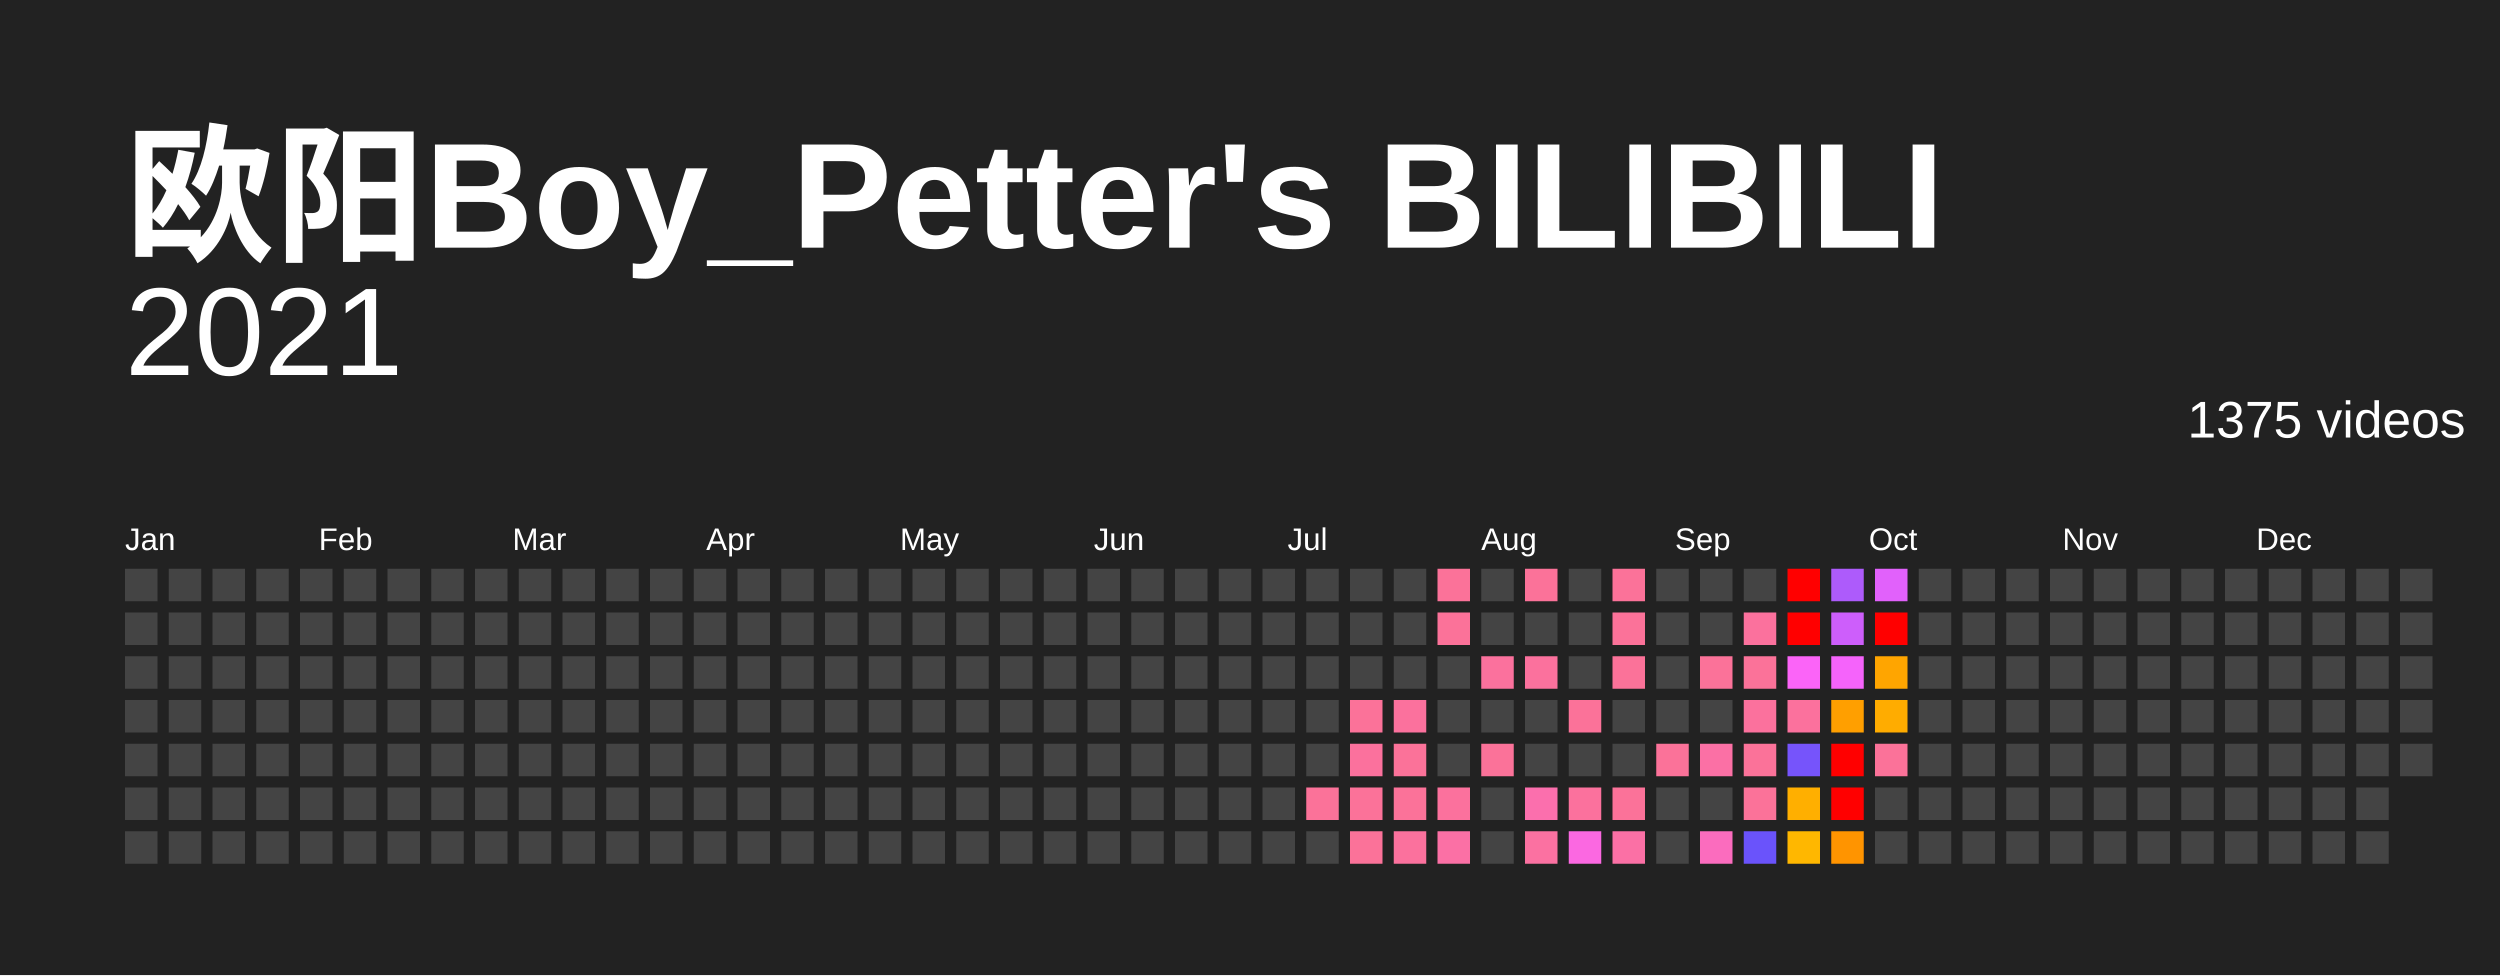
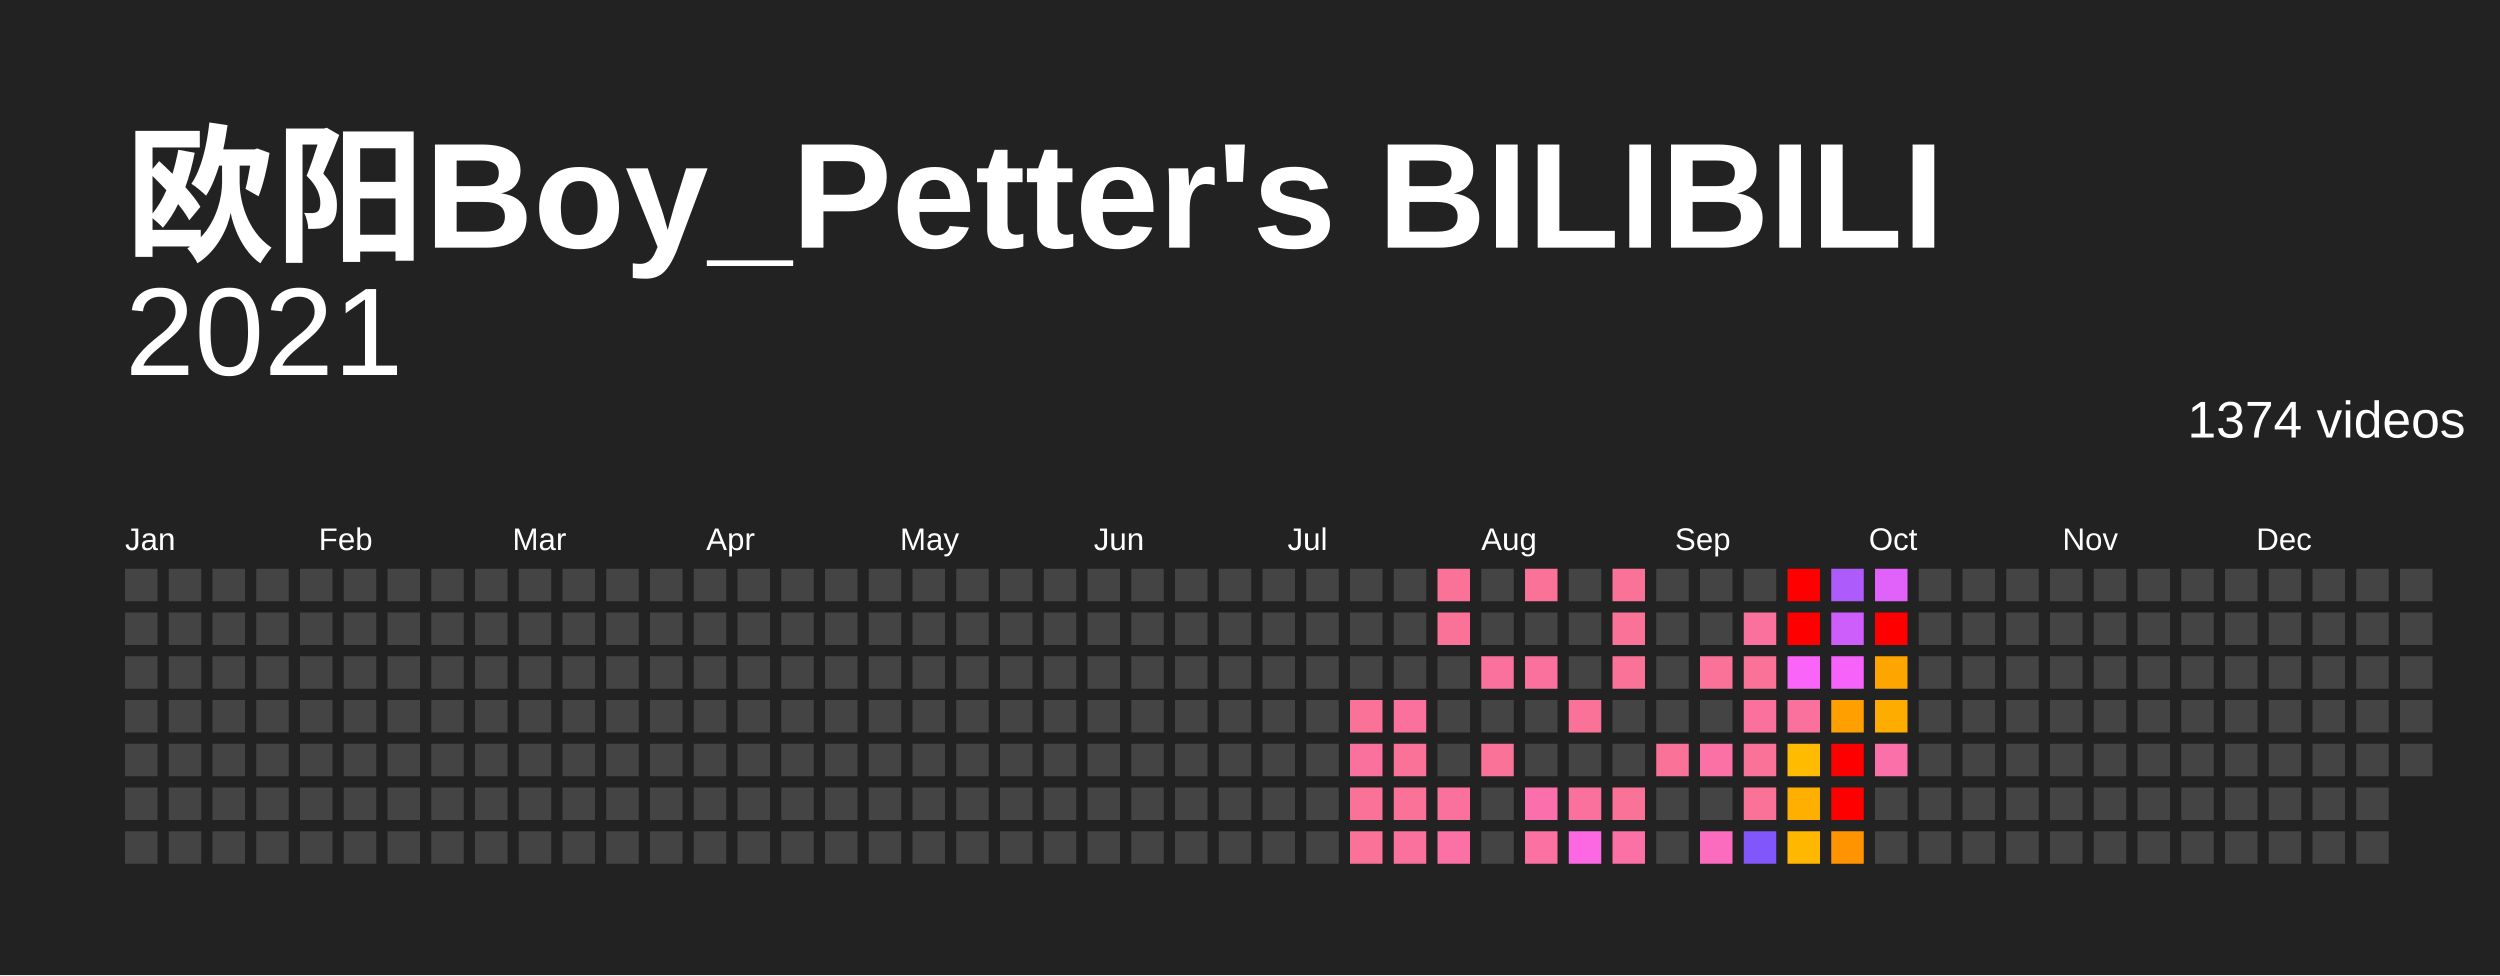
<svg xmlns="http://www.w3.org/2000/svg" baseProfile="full" height="78mm" version="1.1" viewBox="0,0,200,78" width="200mm">
  <defs />
  <rect fill="#222222" height="78" width="200" x="0" y="0" />
  <text fill="#FFFFFF" style="font-size:12px; font-family:Arial; font-weight:bold;" x="10" y="20">欧阳Boy_Petter's BILIBILI</text>
  <text alignment-baseline="hanging" fill="#FFFFFF" style="font-size:10.0px; font-family:Arial;" x="10" y="30">2021</text>
-   <text alignment-baseline="hanging" fill="#FFFFFF" style="font-size:4.125px; font-family:Arial;" x="175" y="35">1375 videos</text>
+   <text alignment-baseline="hanging" fill="#FFFFFF" style="font-size:4.125px; font-family:Arial;" x="175" y="35">1374 videos</text>
  <text fill="#FFFFFF" style="font-size:2.5px; font-family:Arial" x="10.0" y="44">Jan</text>
  <text fill="#FFFFFF" style="font-size:2.5px; font-family:Arial" x="25.5" y="44">Feb</text>
  <text fill="#FFFFFF" style="font-size:2.5px; font-family:Arial" x="41.0" y="44">Mar</text>
  <text fill="#FFFFFF" style="font-size:2.5px; font-family:Arial" x="56.5" y="44">Apr</text>
  <text fill="#FFFFFF" style="font-size:2.5px; font-family:Arial" x="72.0" y="44">May</text>
  <text fill="#FFFFFF" style="font-size:2.5px; font-family:Arial" x="87.5" y="44">Jun</text>
  <text fill="#FFFFFF" style="font-size:2.5px; font-family:Arial" x="103.0" y="44">Jul</text>
  <text fill="#FFFFFF" style="font-size:2.5px; font-family:Arial" x="118.5" y="44">Aug</text>
  <text fill="#FFFFFF" style="font-size:2.5px; font-family:Arial" x="134.0" y="44">Sep</text>
  <text fill="#FFFFFF" style="font-size:2.5px; font-family:Arial" x="149.5" y="44">Oct</text>
  <text fill="#FFFFFF" style="font-size:2.5px; font-family:Arial" x="165.0" y="44">Nov</text>
  <text fill="#FFFFFF" style="font-size:2.5px; font-family:Arial" x="180.5" y="44">Dec</text>
  <rect fill="#444444" height="2.6" width="2.6" x="10.0" y="45.5" />
  <rect fill="#444444" height="2.6" width="2.6" x="10.0" y="49.0" />
  <rect fill="#444444" height="2.6" width="2.6" x="10.0" y="52.5" />
  <rect fill="#444444" height="2.6" width="2.6" x="10.0" y="56.0" />
  <rect fill="#444444" height="2.6" width="2.6" x="10.0" y="59.5" />
  <rect fill="#444444" height="2.6" width="2.6" x="10.0" y="63.0" />
  <rect fill="#444444" height="2.6" width="2.6" x="10.0" y="66.5" />
  <rect fill="#444444" height="2.6" width="2.6" x="13.5" y="45.5" />
  <rect fill="#444444" height="2.6" width="2.6" x="13.5" y="49.0" />
  <rect fill="#444444" height="2.6" width="2.6" x="13.5" y="52.5" />
  <rect fill="#444444" height="2.6" width="2.6" x="13.5" y="56.0" />
  <rect fill="#444444" height="2.6" width="2.6" x="13.5" y="59.5" />
  <rect fill="#444444" height="2.6" width="2.6" x="13.5" y="63.0" />
  <rect fill="#444444" height="2.6" width="2.6" x="13.5" y="66.5" />
  <rect fill="#444444" height="2.6" width="2.6" x="17.0" y="45.5" />
  <rect fill="#444444" height="2.6" width="2.6" x="17.0" y="49.0" />
  <rect fill="#444444" height="2.6" width="2.6" x="17.0" y="52.5" />
  <rect fill="#444444" height="2.6" width="2.6" x="17.0" y="56.0" />
  <rect fill="#444444" height="2.6" width="2.6" x="17.0" y="59.5" />
  <rect fill="#444444" height="2.6" width="2.6" x="17.0" y="63.0" />
  <rect fill="#444444" height="2.6" width="2.6" x="17.0" y="66.5" />
  <rect fill="#444444" height="2.6" width="2.6" x="20.5" y="45.5" />
  <rect fill="#444444" height="2.6" width="2.6" x="20.5" y="49.0" />
  <rect fill="#444444" height="2.6" width="2.6" x="20.5" y="52.5" />
  <rect fill="#444444" height="2.6" width="2.6" x="20.5" y="56.0" />
  <rect fill="#444444" height="2.6" width="2.6" x="20.5" y="59.5" />
  <rect fill="#444444" height="2.6" width="2.6" x="20.5" y="63.0" />
  <rect fill="#444444" height="2.6" width="2.6" x="20.5" y="66.5" />
  <rect fill="#444444" height="2.6" width="2.6" x="24.0" y="45.5" />
  <rect fill="#444444" height="2.6" width="2.6" x="24.0" y="49.0" />
  <rect fill="#444444" height="2.6" width="2.6" x="24.0" y="52.5" />
  <rect fill="#444444" height="2.6" width="2.6" x="24.0" y="56.0" />
  <rect fill="#444444" height="2.6" width="2.6" x="24.0" y="59.5" />
  <rect fill="#444444" height="2.6" width="2.6" x="24.0" y="63.0" />
  <rect fill="#444444" height="2.6" width="2.6" x="24.0" y="66.5" />
  <rect fill="#444444" height="2.6" width="2.6" x="27.5" y="45.5" />
  <rect fill="#444444" height="2.6" width="2.6" x="27.5" y="49.0" />
  <rect fill="#444444" height="2.6" width="2.6" x="27.5" y="52.5" />
  <rect fill="#444444" height="2.6" width="2.6" x="27.5" y="56.0" />
  <rect fill="#444444" height="2.6" width="2.6" x="27.5" y="59.5" />
  <rect fill="#444444" height="2.6" width="2.6" x="27.5" y="63.0" />
  <rect fill="#444444" height="2.6" width="2.6" x="27.5" y="66.5" />
  <rect fill="#444444" height="2.6" width="2.6" x="31.0" y="45.5" />
  <rect fill="#444444" height="2.6" width="2.6" x="31.0" y="49.0" />
  <rect fill="#444444" height="2.6" width="2.6" x="31.0" y="52.5" />
  <rect fill="#444444" height="2.6" width="2.6" x="31.0" y="56.0" />
  <rect fill="#444444" height="2.6" width="2.6" x="31.0" y="59.5" />
  <rect fill="#444444" height="2.6" width="2.6" x="31.0" y="63.0" />
  <rect fill="#444444" height="2.6" width="2.6" x="31.0" y="66.5" />
  <rect fill="#444444" height="2.6" width="2.6" x="34.5" y="45.5" />
  <rect fill="#444444" height="2.6" width="2.6" x="34.5" y="49.0" />
  <rect fill="#444444" height="2.6" width="2.6" x="34.5" y="52.5" />
  <rect fill="#444444" height="2.6" width="2.6" x="34.5" y="56.0" />
  <rect fill="#444444" height="2.6" width="2.6" x="34.5" y="59.5" />
  <rect fill="#444444" height="2.6" width="2.6" x="34.5" y="63.0" />
  <rect fill="#444444" height="2.6" width="2.6" x="34.5" y="66.5" />
  <rect fill="#444444" height="2.6" width="2.6" x="38.0" y="45.5" />
  <rect fill="#444444" height="2.6" width="2.6" x="38.0" y="49.0" />
  <rect fill="#444444" height="2.6" width="2.6" x="38.0" y="52.5" />
  <rect fill="#444444" height="2.6" width="2.6" x="38.0" y="56.0" />
  <rect fill="#444444" height="2.6" width="2.6" x="38.0" y="59.5" />
  <rect fill="#444444" height="2.6" width="2.6" x="38.0" y="63.0" />
  <rect fill="#444444" height="2.6" width="2.6" x="38.0" y="66.5" />
  <rect fill="#444444" height="2.6" width="2.6" x="41.5" y="45.5" />
  <rect fill="#444444" height="2.6" width="2.6" x="41.5" y="49.0" />
  <rect fill="#444444" height="2.6" width="2.6" x="41.5" y="52.5" />
  <rect fill="#444444" height="2.6" width="2.6" x="41.5" y="56.0" />
  <rect fill="#444444" height="2.6" width="2.6" x="41.5" y="59.5" />
  <rect fill="#444444" height="2.6" width="2.6" x="41.5" y="63.0" />
  <rect fill="#444444" height="2.6" width="2.6" x="41.5" y="66.5" />
  <rect fill="#444444" height="2.6" width="2.6" x="45.0" y="45.5" />
  <rect fill="#444444" height="2.6" width="2.6" x="45.0" y="49.0" />
  <rect fill="#444444" height="2.6" width="2.6" x="45.0" y="52.5" />
  <rect fill="#444444" height="2.6" width="2.6" x="45.0" y="56.0" />
  <rect fill="#444444" height="2.6" width="2.6" x="45.0" y="59.5" />
  <rect fill="#444444" height="2.6" width="2.6" x="45.0" y="63.0" />
  <rect fill="#444444" height="2.6" width="2.6" x="45.0" y="66.5" />
  <rect fill="#444444" height="2.6" width="2.6" x="48.5" y="45.5" />
  <rect fill="#444444" height="2.6" width="2.6" x="48.5" y="49.0" />
  <rect fill="#444444" height="2.6" width="2.6" x="48.5" y="52.5" />
  <rect fill="#444444" height="2.6" width="2.6" x="48.5" y="56.0" />
  <rect fill="#444444" height="2.6" width="2.6" x="48.5" y="59.5" />
  <rect fill="#444444" height="2.6" width="2.6" x="48.5" y="63.0" />
  <rect fill="#444444" height="2.6" width="2.6" x="48.5" y="66.5" />
  <rect fill="#444444" height="2.6" width="2.6" x="52.0" y="45.5" />
  <rect fill="#444444" height="2.6" width="2.6" x="52.0" y="49.0" />
  <rect fill="#444444" height="2.6" width="2.6" x="52.0" y="52.5" />
  <rect fill="#444444" height="2.6" width="2.6" x="52.0" y="56.0" />
  <rect fill="#444444" height="2.6" width="2.6" x="52.0" y="59.5" />
  <rect fill="#444444" height="2.6" width="2.6" x="52.0" y="63.0" />
  <rect fill="#444444" height="2.6" width="2.6" x="52.0" y="66.5" />
  <rect fill="#444444" height="2.6" width="2.6" x="55.5" y="45.5" />
  <rect fill="#444444" height="2.6" width="2.6" x="55.5" y="49.0" />
  <rect fill="#444444" height="2.6" width="2.6" x="55.5" y="52.5" />
  <rect fill="#444444" height="2.6" width="2.6" x="55.5" y="56.0" />
  <rect fill="#444444" height="2.6" width="2.6" x="55.5" y="59.5" />
  <rect fill="#444444" height="2.6" width="2.6" x="55.5" y="63.0" />
  <rect fill="#444444" height="2.6" width="2.6" x="55.5" y="66.5" />
  <rect fill="#444444" height="2.6" width="2.6" x="59.0" y="45.5" />
  <rect fill="#444444" height="2.6" width="2.6" x="59.0" y="49.0" />
  <rect fill="#444444" height="2.6" width="2.6" x="59.0" y="52.5" />
  <rect fill="#444444" height="2.6" width="2.6" x="59.0" y="56.0" />
  <rect fill="#444444" height="2.6" width="2.6" x="59.0" y="59.5" />
  <rect fill="#444444" height="2.6" width="2.6" x="59.0" y="63.0" />
  <rect fill="#444444" height="2.6" width="2.6" x="59.0" y="66.5" />
  <rect fill="#444444" height="2.6" width="2.6" x="62.5" y="45.5" />
  <rect fill="#444444" height="2.6" width="2.6" x="62.5" y="49.0" />
  <rect fill="#444444" height="2.6" width="2.6" x="62.5" y="52.5" />
  <rect fill="#444444" height="2.6" width="2.6" x="62.5" y="56.0" />
  <rect fill="#444444" height="2.6" width="2.6" x="62.5" y="59.5" />
  <rect fill="#444444" height="2.6" width="2.6" x="62.5" y="63.0" />
  <rect fill="#444444" height="2.6" width="2.6" x="62.5" y="66.5" />
  <rect fill="#444444" height="2.6" width="2.6" x="66.0" y="45.5" />
  <rect fill="#444444" height="2.6" width="2.6" x="66.0" y="49.0" />
  <rect fill="#444444" height="2.6" width="2.6" x="66.0" y="52.5" />
  <rect fill="#444444" height="2.6" width="2.6" x="66.0" y="56.0" />
  <rect fill="#444444" height="2.6" width="2.6" x="66.0" y="59.5" />
  <rect fill="#444444" height="2.6" width="2.6" x="66.0" y="63.0" />
  <rect fill="#444444" height="2.6" width="2.6" x="66.0" y="66.5" />
  <rect fill="#444444" height="2.6" width="2.6" x="69.5" y="45.5" />
  <rect fill="#444444" height="2.6" width="2.6" x="69.5" y="49.0" />
  <rect fill="#444444" height="2.6" width="2.6" x="69.5" y="52.5" />
  <rect fill="#444444" height="2.6" width="2.6" x="69.5" y="56.0" />
  <rect fill="#444444" height="2.6" width="2.6" x="69.5" y="59.5" />
  <rect fill="#444444" height="2.6" width="2.6" x="69.5" y="63.0" />
  <rect fill="#444444" height="2.6" width="2.6" x="69.5" y="66.5" />
  <rect fill="#444444" height="2.6" width="2.6" x="73.0" y="45.5" />
  <rect fill="#444444" height="2.6" width="2.6" x="73.0" y="49.0" />
  <rect fill="#444444" height="2.6" width="2.6" x="73.0" y="52.5" />
  <rect fill="#444444" height="2.6" width="2.6" x="73.0" y="56.0" />
  <rect fill="#444444" height="2.6" width="2.6" x="73.0" y="59.5" />
  <rect fill="#444444" height="2.6" width="2.6" x="73.0" y="63.0" />
  <rect fill="#444444" height="2.6" width="2.6" x="73.0" y="66.5" />
  <rect fill="#444444" height="2.6" width="2.6" x="76.5" y="45.5" />
  <rect fill="#444444" height="2.6" width="2.6" x="76.5" y="49.0" />
  <rect fill="#444444" height="2.6" width="2.6" x="76.5" y="52.5" />
  <rect fill="#444444" height="2.6" width="2.6" x="76.5" y="56.0" />
  <rect fill="#444444" height="2.6" width="2.6" x="76.5" y="59.5" />
  <rect fill="#444444" height="2.6" width="2.6" x="76.5" y="63.0" />
  <rect fill="#444444" height="2.6" width="2.6" x="76.5" y="66.5" />
  <rect fill="#444444" height="2.6" width="2.6" x="80.0" y="45.5" />
  <rect fill="#444444" height="2.6" width="2.6" x="80.0" y="49.0" />
  <rect fill="#444444" height="2.6" width="2.6" x="80.0" y="52.5" />
  <rect fill="#444444" height="2.6" width="2.6" x="80.0" y="56.0" />
  <rect fill="#444444" height="2.6" width="2.6" x="80.0" y="59.5" />
  <rect fill="#444444" height="2.6" width="2.6" x="80.0" y="63.0" />
  <rect fill="#444444" height="2.6" width="2.6" x="80.0" y="66.5" />
  <rect fill="#444444" height="2.6" width="2.6" x="83.5" y="45.5" />
  <rect fill="#444444" height="2.6" width="2.6" x="83.5" y="49.0" />
  <rect fill="#444444" height="2.6" width="2.6" x="83.5" y="52.5" />
  <rect fill="#444444" height="2.6" width="2.6" x="83.5" y="56.0" />
  <rect fill="#444444" height="2.6" width="2.6" x="83.5" y="59.5" />
  <rect fill="#444444" height="2.6" width="2.6" x="83.5" y="63.0" />
  <rect fill="#444444" height="2.6" width="2.6" x="83.5" y="66.5" />
  <rect fill="#444444" height="2.6" width="2.6" x="87.0" y="45.5" />
  <rect fill="#444444" height="2.6" width="2.6" x="87.0" y="49.0" />
  <rect fill="#444444" height="2.6" width="2.6" x="87.0" y="52.5" />
  <rect fill="#444444" height="2.6" width="2.6" x="87.0" y="56.0" />
  <rect fill="#444444" height="2.6" width="2.6" x="87.0" y="59.5" />
  <rect fill="#444444" height="2.6" width="2.6" x="87.0" y="63.0" />
  <rect fill="#444444" height="2.6" width="2.6" x="87.0" y="66.5" />
  <rect fill="#444444" height="2.6" width="2.6" x="90.5" y="45.5" />
  <rect fill="#444444" height="2.6" width="2.6" x="90.5" y="49.0" />
  <rect fill="#444444" height="2.6" width="2.6" x="90.5" y="52.5" />
  <rect fill="#444444" height="2.6" width="2.6" x="90.5" y="56.0" />
  <rect fill="#444444" height="2.6" width="2.6" x="90.5" y="59.5" />
  <rect fill="#444444" height="2.6" width="2.6" x="90.5" y="63.0" />
  <rect fill="#444444" height="2.6" width="2.6" x="90.5" y="66.5" />
  <rect fill="#444444" height="2.6" width="2.6" x="94.0" y="45.5" />
  <rect fill="#444444" height="2.6" width="2.6" x="94.0" y="49.0" />
  <rect fill="#444444" height="2.6" width="2.6" x="94.0" y="52.5" />
  <rect fill="#444444" height="2.6" width="2.6" x="94.0" y="56.0" />
  <rect fill="#444444" height="2.6" width="2.6" x="94.0" y="59.5" />
  <rect fill="#444444" height="2.6" width="2.6" x="94.0" y="63.0" />
  <rect fill="#444444" height="2.6" width="2.6" x="94.0" y="66.5" />
  <rect fill="#444444" height="2.6" width="2.6" x="97.5" y="45.5" />
  <rect fill="#444444" height="2.6" width="2.6" x="97.5" y="49.0" />
  <rect fill="#444444" height="2.6" width="2.6" x="97.5" y="52.5" />
  <rect fill="#444444" height="2.6" width="2.6" x="97.5" y="56.0" />
  <rect fill="#444444" height="2.6" width="2.6" x="97.5" y="59.5" />
  <rect fill="#444444" height="2.6" width="2.6" x="97.5" y="63.0" />
  <rect fill="#444444" height="2.6" width="2.6" x="97.5" y="66.5" />
  <rect fill="#444444" height="2.6" width="2.6" x="101.0" y="45.5" />
  <rect fill="#444444" height="2.6" width="2.6" x="101.0" y="49.0" />
  <rect fill="#444444" height="2.6" width="2.6" x="101.0" y="52.5" />
  <rect fill="#444444" height="2.6" width="2.6" x="101.0" y="56.0" />
  <rect fill="#444444" height="2.6" width="2.6" x="101.0" y="59.5" />
  <rect fill="#444444" height="2.6" width="2.6" x="101.0" y="63.0" />
  <rect fill="#444444" height="2.6" width="2.6" x="101.0" y="66.5" />
  <rect fill="#444444" height="2.6" width="2.6" x="104.5" y="45.5" />
  <rect fill="#444444" height="2.6" width="2.6" x="104.5" y="49.0" />
  <rect fill="#444444" height="2.6" width="2.6" x="104.5" y="52.5" />
  <rect fill="#444444" height="2.6" width="2.6" x="104.5" y="56.0" />
  <rect fill="#444444" height="2.6" width="2.6" x="104.5" y="59.5" />
-   <rect fill="#fb7299" height="2.6" width="2.6" x="104.5" y="63.0" />
+   <rect fill="#444444" height="2.6" width="2.6" x="104.5" y="63.0" />
  <rect fill="#444444" height="2.6" width="2.6" x="104.5" y="66.5" />
  <rect fill="#444444" height="2.6" width="2.6" x="108.0" y="45.5" />
  <rect fill="#444444" height="2.6" width="2.6" x="108.0" y="49.0" />
  <rect fill="#444444" height="2.6" width="2.6" x="108.0" y="52.5" />
  <rect fill="#fb7299" height="2.6" width="2.6" x="108.0" y="56.0" />
  <rect fill="#fb719d" height="2.6" width="2.6" x="108.0" y="59.5" />
  <rect fill="#fb7299" height="2.6" width="2.6" x="108.0" y="63.0" />
  <rect fill="#fb7299" height="2.6" width="2.6" x="108.0" y="66.5" />
  <rect fill="#444444" height="2.6" width="2.6" x="111.5" y="45.5" />
  <rect fill="#444444" height="2.6" width="2.6" x="111.5" y="49.0" />
  <rect fill="#444444" height="2.6" width="2.6" x="111.5" y="52.5" />
  <rect fill="#fb719d" height="2.6" width="2.6" x="111.5" y="56.0" />
  <rect fill="#fb7299" height="2.6" width="2.6" x="111.5" y="59.5" />
  <rect fill="#fb7299" height="2.6" width="2.6" x="111.5" y="63.0" />
  <rect fill="#fb719d" height="2.6" width="2.6" x="111.5" y="66.5" />
  <rect fill="#fb7299" height="2.6" width="2.6" x="115.0" y="45.5" />
  <rect fill="#fb7299" height="2.6" width="2.6" x="115.0" y="49.0" />
  <rect fill="#444444" height="2.6" width="2.6" x="115.0" y="52.5" />
  <rect fill="#444444" height="2.6" width="2.6" x="115.0" y="56.0" />
  <rect fill="#444444" height="2.6" width="2.6" x="115.0" y="59.5" />
  <rect fill="#fb719d" height="2.6" width="2.6" x="115.0" y="63.0" />
  <rect fill="#fb70a5" height="2.6" width="2.6" x="115.0" y="66.5" />
  <rect fill="#444444" height="2.6" width="2.6" x="118.5" y="45.5" />
  <rect fill="#444444" height="2.6" width="2.6" x="118.5" y="49.0" />
  <rect fill="#fb719d" height="2.6" width="2.6" x="118.5" y="52.5" />
  <rect fill="#444444" height="2.6" width="2.6" x="118.5" y="56.0" />
  <rect fill="#fb7299" height="2.6" width="2.6" x="118.5" y="59.5" />
  <rect fill="#444444" height="2.6" width="2.6" x="118.5" y="63.0" />
  <rect fill="#444444" height="2.6" width="2.6" x="118.5" y="66.5" />
  <rect fill="#fb7299" height="2.6" width="2.6" x="122.0" y="45.5" />
  <rect fill="#444444" height="2.6" width="2.6" x="122.0" y="49.0" />
  <rect fill="#fb719d" height="2.6" width="2.6" x="122.0" y="52.5" />
  <rect fill="#444444" height="2.6" width="2.6" x="122.0" y="56.0" />
  <rect fill="#444444" height="2.6" width="2.6" x="122.0" y="59.5" />
  <rect fill="#fb6fad" height="2.6" width="2.6" x="122.0" y="63.0" />
  <rect fill="#fb71a1" height="2.6" width="2.6" x="122.0" y="66.5" />
  <rect fill="#444444" height="2.6" width="2.6" x="125.5" y="45.5" />
  <rect fill="#444444" height="2.6" width="2.6" x="125.5" y="49.0" />
  <rect fill="#444444" height="2.6" width="2.6" x="125.5" y="52.5" />
  <rect fill="#fb7299" height="2.6" width="2.6" x="125.5" y="56.0" />
  <rect fill="#444444" height="2.6" width="2.6" x="125.5" y="59.5" />
  <rect fill="#fb719d" height="2.6" width="2.6" x="125.5" y="63.0" />
  <rect fill="#fb68e1" height="2.6" width="2.6" x="125.5" y="66.5" />
  <rect fill="#fb7299" height="2.6" width="2.6" x="129.0" y="45.5" />
  <rect fill="#fb7299" height="2.6" width="2.6" x="129.0" y="49.0" />
  <rect fill="#fb7299" height="2.6" width="2.6" x="129.0" y="52.5" />
  <rect fill="#444444" height="2.6" width="2.6" x="129.0" y="56.0" />
  <rect fill="#444444" height="2.6" width="2.6" x="129.0" y="59.5" />
  <rect fill="#fb7299" height="2.6" width="2.6" x="129.0" y="63.0" />
  <rect fill="#fb70a5" height="2.6" width="2.6" x="129.0" y="66.5" />
  <rect fill="#444444" height="2.6" width="2.6" x="132.5" y="45.5" />
  <rect fill="#444444" height="2.6" width="2.6" x="132.5" y="49.0" />
  <rect fill="#444444" height="2.6" width="2.6" x="132.5" y="52.5" />
  <rect fill="#444444" height="2.6" width="2.6" x="132.5" y="56.0" />
  <rect fill="#fb7299" height="2.6" width="2.6" x="132.5" y="59.5" />
  <rect fill="#444444" height="2.6" width="2.6" x="132.5" y="63.0" />
  <rect fill="#444444" height="2.6" width="2.6" x="132.5" y="66.5" />
  <rect fill="#444444" height="2.6" width="2.6" x="136.0" y="45.5" />
  <rect fill="#444444" height="2.6" width="2.6" x="136.0" y="49.0" />
  <rect fill="#fb7299" height="2.6" width="2.6" x="136.0" y="52.5" />
  <rect fill="#444444" height="2.6" width="2.6" x="136.0" y="56.0" />
  <rect fill="#fb70a5" height="2.6" width="2.6" x="136.0" y="59.5" />
  <rect fill="#444444" height="2.6" width="2.6" x="136.0" y="63.0" />
  <rect fill="#fb6cbe" height="2.6" width="2.6" x="136.0" y="66.5" />
  <rect fill="#444444" height="2.6" width="2.6" x="139.5" y="45.5" />
  <rect fill="#fb719d" height="2.6" width="2.6" x="139.5" y="49.0" />
  <rect fill="#fb7299" height="2.6" width="2.6" x="139.5" y="52.5" />
  <rect fill="#fb719d" height="2.6" width="2.6" x="139.5" y="56.0" />
  <rect fill="#fb7299" height="2.6" width="2.6" x="139.5" y="59.5" />
  <rect fill="#fb7299" height="2.6" width="2.6" x="139.5" y="63.0" />
-   <rect fill="#6a53fb" height="2.6" width="2.6" x="139.5" y="66.5" />
+   <rect fill="#8156fb" height="2.6" width="2.6" x="139.5" y="66.5" />
  <rect fill="red" height="2.6" width="2.6" x="143.0" y="45.5" />
  <rect fill="red" height="2.6" width="2.6" x="143.0" y="49.0" />
  <rect fill="#fb64f8" height="2.6" width="2.6" x="143.0" y="52.5" />
  <rect fill="#fb719d" height="2.6" width="2.6" x="143.0" y="56.0" />
-   <rect fill="#7654fb" height="2.6" width="2.6" x="143.0" y="59.5" />
+   <rect fill="#ffbb00" height="2.6" width="2.6" x="143.0" y="59.5" />
  <rect fill="#ffaf00" height="2.6" width="2.6" x="143.0" y="63.0" />
  <rect fill="#ffb700" height="2.6" width="2.6" x="143.0" y="66.5" />
  <rect fill="#ad5bfb" height="2.6" width="2.6" x="146.5" y="45.5" />
  <rect fill="#cd5efb" height="2.6" width="2.6" x="146.5" y="49.0" />
  <rect fill="#f563fb" height="2.6" width="2.6" x="146.5" y="52.5" />
  <rect fill="#ff9f00" height="2.6" width="2.6" x="146.5" y="56.0" />
  <rect fill="red" height="2.6" width="2.6" x="146.5" y="59.5" />
  <rect fill="red" height="2.6" width="2.6" x="146.5" y="63.0" />
  <rect fill="#ff9400" height="2.6" width="2.6" x="146.5" y="66.5" />
  <rect fill="#e161fb" height="2.6" width="2.6" x="150.0" y="45.5" />
  <rect fill="red" height="2.6" width="2.6" x="150.0" y="49.0" />
  <rect fill="#ffa500" height="2.6" width="2.6" x="150.0" y="52.5" />
  <rect fill="#ffac00" height="2.6" width="2.6" x="150.0" y="56.0" />
-   <rect fill="#fb7299" height="2.6" width="2.6" x="150.0" y="59.5" />
+   <rect fill="#fb70a9" height="2.6" width="2.6" x="150.0" y="59.5" />
  <rect fill="#444444" height="2.6" width="2.6" x="150.0" y="63.0" />
  <rect fill="#444444" height="2.6" width="2.6" x="150.0" y="66.5" />
  <rect fill="#444444" height="2.6" width="2.6" x="153.5" y="45.5" />
  <rect fill="#444444" height="2.6" width="2.6" x="153.5" y="49.0" />
  <rect fill="#444444" height="2.6" width="2.6" x="153.5" y="52.5" />
  <rect fill="#444444" height="2.6" width="2.6" x="153.5" y="56.0" />
  <rect fill="#444444" height="2.6" width="2.6" x="153.5" y="59.5" />
  <rect fill="#444444" height="2.6" width="2.6" x="153.5" y="63.0" />
  <rect fill="#444444" height="2.6" width="2.6" x="153.5" y="66.5" />
  <rect fill="#444444" height="2.6" width="2.6" x="157.0" y="45.5" />
  <rect fill="#444444" height="2.6" width="2.6" x="157.0" y="49.0" />
  <rect fill="#444444" height="2.6" width="2.6" x="157.0" y="52.5" />
  <rect fill="#444444" height="2.6" width="2.6" x="157.0" y="56.0" />
  <rect fill="#444444" height="2.6" width="2.6" x="157.0" y="59.5" />
  <rect fill="#444444" height="2.6" width="2.6" x="157.0" y="63.0" />
  <rect fill="#444444" height="2.6" width="2.6" x="157.0" y="66.5" />
  <rect fill="#444444" height="2.6" width="2.6" x="160.5" y="45.5" />
  <rect fill="#444444" height="2.6" width="2.6" x="160.5" y="49.0" />
  <rect fill="#444444" height="2.6" width="2.6" x="160.5" y="52.5" />
  <rect fill="#444444" height="2.6" width="2.6" x="160.5" y="56.0" />
  <rect fill="#444444" height="2.6" width="2.6" x="160.5" y="59.5" />
  <rect fill="#444444" height="2.6" width="2.6" x="160.5" y="63.0" />
  <rect fill="#444444" height="2.6" width="2.6" x="160.5" y="66.5" />
  <rect fill="#444444" height="2.6" width="2.6" x="164.0" y="45.5" />
  <rect fill="#444444" height="2.6" width="2.6" x="164.0" y="49.0" />
  <rect fill="#444444" height="2.6" width="2.6" x="164.0" y="52.5" />
  <rect fill="#444444" height="2.6" width="2.6" x="164.0" y="56.0" />
  <rect fill="#444444" height="2.6" width="2.6" x="164.0" y="59.5" />
  <rect fill="#444444" height="2.6" width="2.6" x="164.0" y="63.0" />
  <rect fill="#444444" height="2.6" width="2.6" x="164.0" y="66.5" />
  <rect fill="#444444" height="2.6" width="2.6" x="167.5" y="45.5" />
  <rect fill="#444444" height="2.6" width="2.6" x="167.5" y="49.0" />
  <rect fill="#444444" height="2.6" width="2.6" x="167.5" y="52.5" />
  <rect fill="#444444" height="2.6" width="2.6" x="167.5" y="56.0" />
  <rect fill="#444444" height="2.6" width="2.6" x="167.5" y="59.5" />
  <rect fill="#444444" height="2.6" width="2.6" x="167.5" y="63.0" />
  <rect fill="#444444" height="2.6" width="2.6" x="167.5" y="66.5" />
  <rect fill="#444444" height="2.6" width="2.6" x="171.0" y="45.5" />
  <rect fill="#444444" height="2.6" width="2.6" x="171.0" y="49.0" />
  <rect fill="#444444" height="2.6" width="2.6" x="171.0" y="52.5" />
  <rect fill="#444444" height="2.6" width="2.6" x="171.0" y="56.0" />
  <rect fill="#444444" height="2.6" width="2.6" x="171.0" y="59.5" />
  <rect fill="#444444" height="2.6" width="2.6" x="171.0" y="63.0" />
  <rect fill="#444444" height="2.6" width="2.6" x="171.0" y="66.5" />
  <rect fill="#444444" height="2.6" width="2.6" x="174.5" y="45.5" />
  <rect fill="#444444" height="2.6" width="2.6" x="174.5" y="49.0" />
  <rect fill="#444444" height="2.6" width="2.6" x="174.5" y="52.5" />
  <rect fill="#444444" height="2.6" width="2.6" x="174.5" y="56.0" />
  <rect fill="#444444" height="2.6" width="2.6" x="174.5" y="59.5" />
  <rect fill="#444444" height="2.6" width="2.6" x="174.5" y="63.0" />
  <rect fill="#444444" height="2.6" width="2.6" x="174.5" y="66.5" />
  <rect fill="#444444" height="2.6" width="2.6" x="178.0" y="45.5" />
  <rect fill="#444444" height="2.6" width="2.6" x="178.0" y="49.0" />
  <rect fill="#444444" height="2.6" width="2.6" x="178.0" y="52.5" />
  <rect fill="#444444" height="2.6" width="2.6" x="178.0" y="56.0" />
  <rect fill="#444444" height="2.6" width="2.6" x="178.0" y="59.5" />
  <rect fill="#444444" height="2.6" width="2.6" x="178.0" y="63.0" />
  <rect fill="#444444" height="2.6" width="2.6" x="178.0" y="66.5" />
  <rect fill="#444444" height="2.6" width="2.6" x="181.5" y="45.5" />
  <rect fill="#444444" height="2.6" width="2.6" x="181.5" y="49.0" />
  <rect fill="#444444" height="2.6" width="2.6" x="181.5" y="52.5" />
  <rect fill="#444444" height="2.6" width="2.6" x="181.5" y="56.0" />
  <rect fill="#444444" height="2.6" width="2.6" x="181.5" y="59.5" />
  <rect fill="#444444" height="2.6" width="2.6" x="181.5" y="63.0" />
  <rect fill="#444444" height="2.6" width="2.6" x="181.5" y="66.5" />
  <rect fill="#444444" height="2.6" width="2.6" x="185.0" y="45.5" />
  <rect fill="#444444" height="2.6" width="2.6" x="185.0" y="49.0" />
  <rect fill="#444444" height="2.6" width="2.6" x="185.0" y="52.5" />
  <rect fill="#444444" height="2.6" width="2.6" x="185.0" y="56.0" />
  <rect fill="#444444" height="2.6" width="2.6" x="185.0" y="59.5" />
  <rect fill="#444444" height="2.6" width="2.6" x="185.0" y="63.0" />
  <rect fill="#444444" height="2.6" width="2.6" x="185.0" y="66.5" />
  <rect fill="#444444" height="2.6" width="2.6" x="188.5" y="45.5" />
  <rect fill="#444444" height="2.6" width="2.6" x="188.5" y="49.0" />
  <rect fill="#444444" height="2.6" width="2.6" x="188.5" y="52.5" />
  <rect fill="#444444" height="2.6" width="2.6" x="188.5" y="56.0" />
  <rect fill="#444444" height="2.6" width="2.6" x="188.5" y="59.5" />
  <rect fill="#444444" height="2.6" width="2.6" x="188.5" y="63.0" />
  <rect fill="#444444" height="2.6" width="2.6" x="188.5" y="66.5" />
  <rect fill="#444444" height="2.6" width="2.6" x="192.0" y="45.5" />
  <rect fill="#444444" height="2.6" width="2.6" x="192.0" y="49.0" />
  <rect fill="#444444" height="2.6" width="2.6" x="192.0" y="52.5" />
  <rect fill="#444444" height="2.6" width="2.6" x="192.0" y="56.0" />
  <rect fill="#444444" height="2.6" width="2.6" x="192.0" y="59.5" />
</svg>
